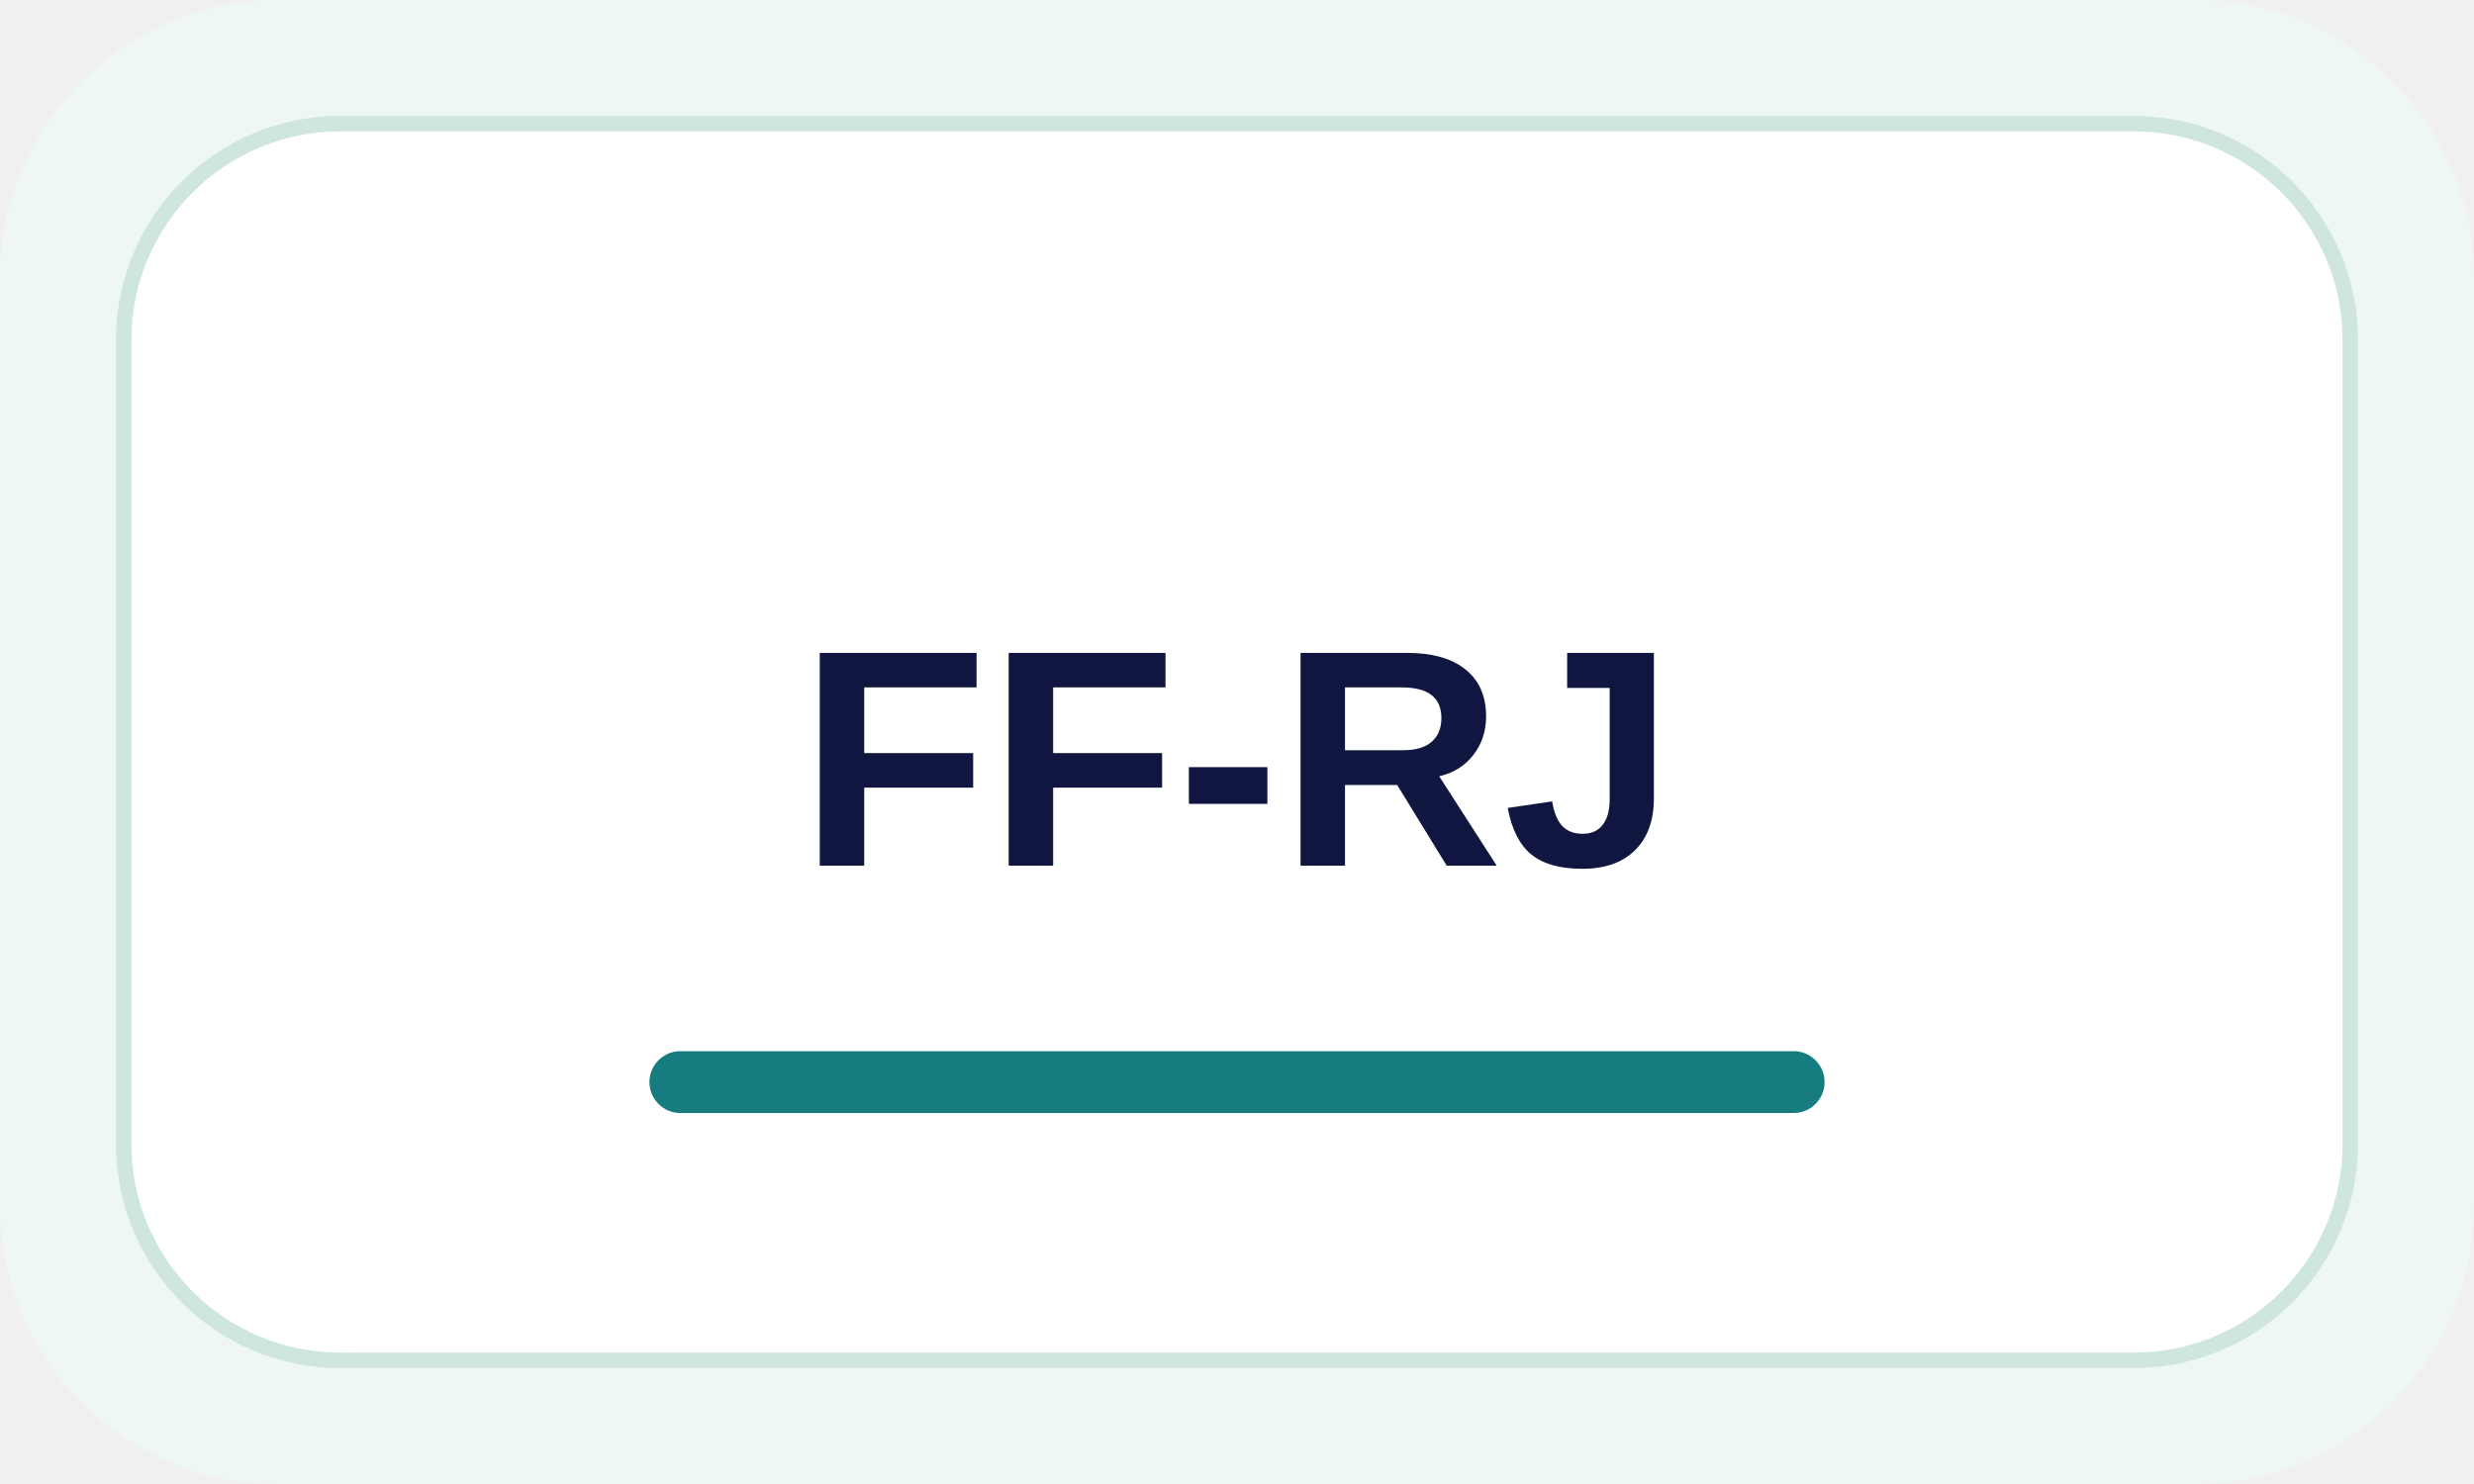
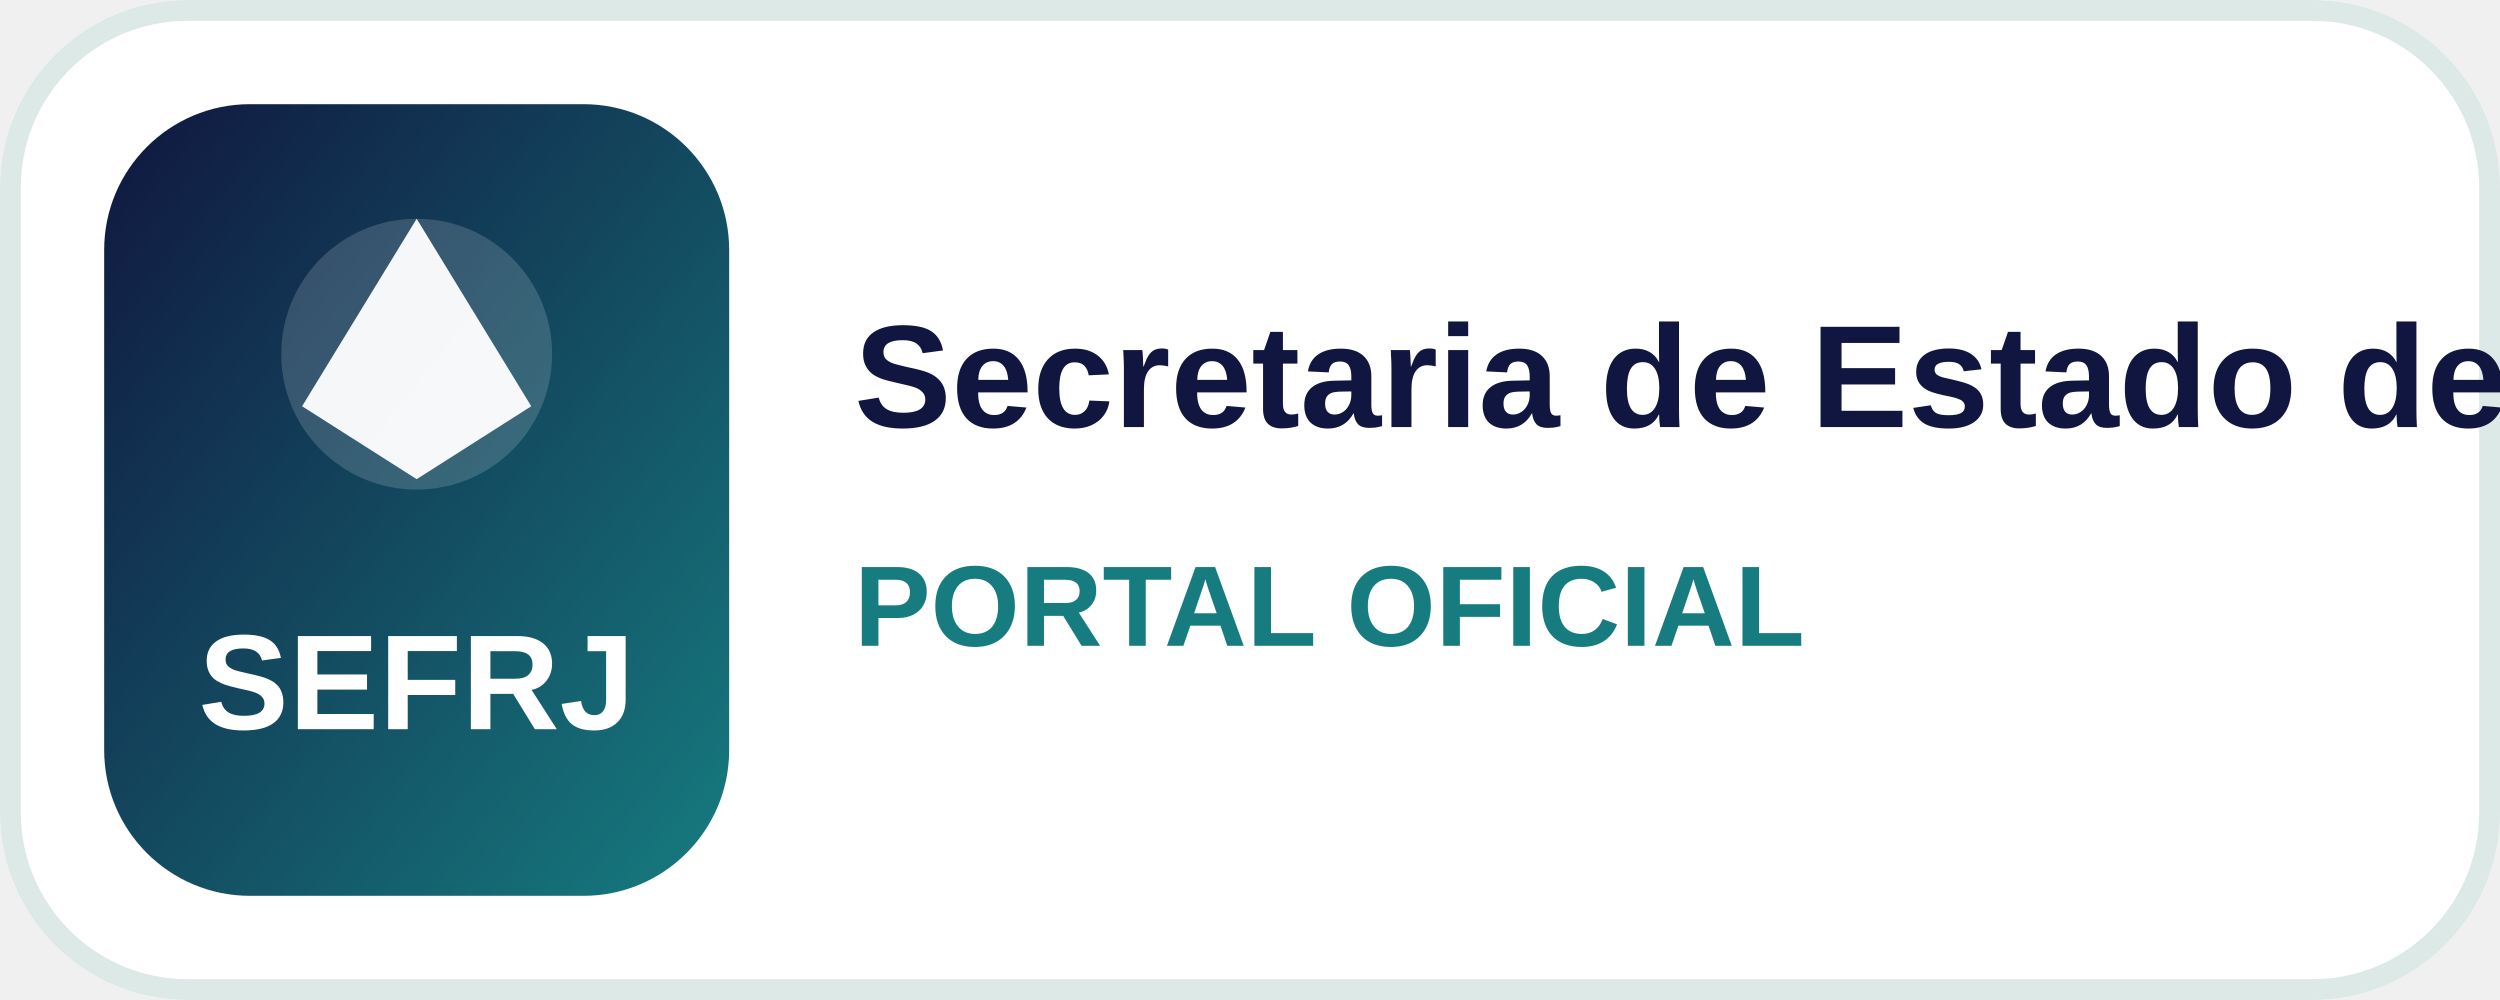
- <svg xmlns="http://www.w3.org/2000/svg" viewBox="0 0 160 96" role="img" aria-labelledby="t d">
-   <rect width="160" height="96" rx="18" fill="#eef7f5" />
-   <rect x="8" y="8" width="144" height="80" rx="14" fill="#ffffff" stroke="#cfe5df" />
-   <text x="80" y="56" text-anchor="middle" font-family="Arial,Helvetica,sans-serif" font-size="20" font-weight="700" fill="#10163f">FF-RJ</text>
-   <path d="M44 70h72" stroke="#167c80" stroke-width="4" stroke-linecap="round" />
+ <svg xmlns="http://www.w3.org/2000/svg" viewBox="0 0 240 96" role="img" aria-labelledby="t d">
+   <defs>
+     <linearGradient id="g" x1="0" y1="0" x2="1" y2="1">
+       <stop stop-color="#10163f" />
+       <stop offset="1" stop-color="#167c80" />
+     </linearGradient>
+   </defs>
+   <rect width="240" height="96" rx="18" fill="#ffffff" />
+   <rect x="1" y="1" width="238" height="94" rx="17" fill="none" stroke="#dce9e6" stroke-width="2" />
+   <rect x="10" y="10" width="60" height="76" rx="14" fill="url(#g)" />
+   <circle cx="40" cy="34" r="13" fill="#fff" opacity=".16" />
+   <path d="M29 39l11-18 11 18-11 7z" fill="#fff" opacity=".95" />
+   <text x="40" y="70" text-anchor="middle" font-family="Arial,sans-serif" font-size="13" font-weight="800" fill="#fff">SEFRJ</text>
+   <text x="82" y="41" font-family="Arial,sans-serif" font-size="14" font-weight="800" fill="#10163f">Secretaria de Estado de Fazenda…</text>
+   <text x="82" y="62" font-family="Arial,sans-serif" font-size="11" font-weight="700" fill="#167c80">PORTAL OFICIAL</text>
</svg>
